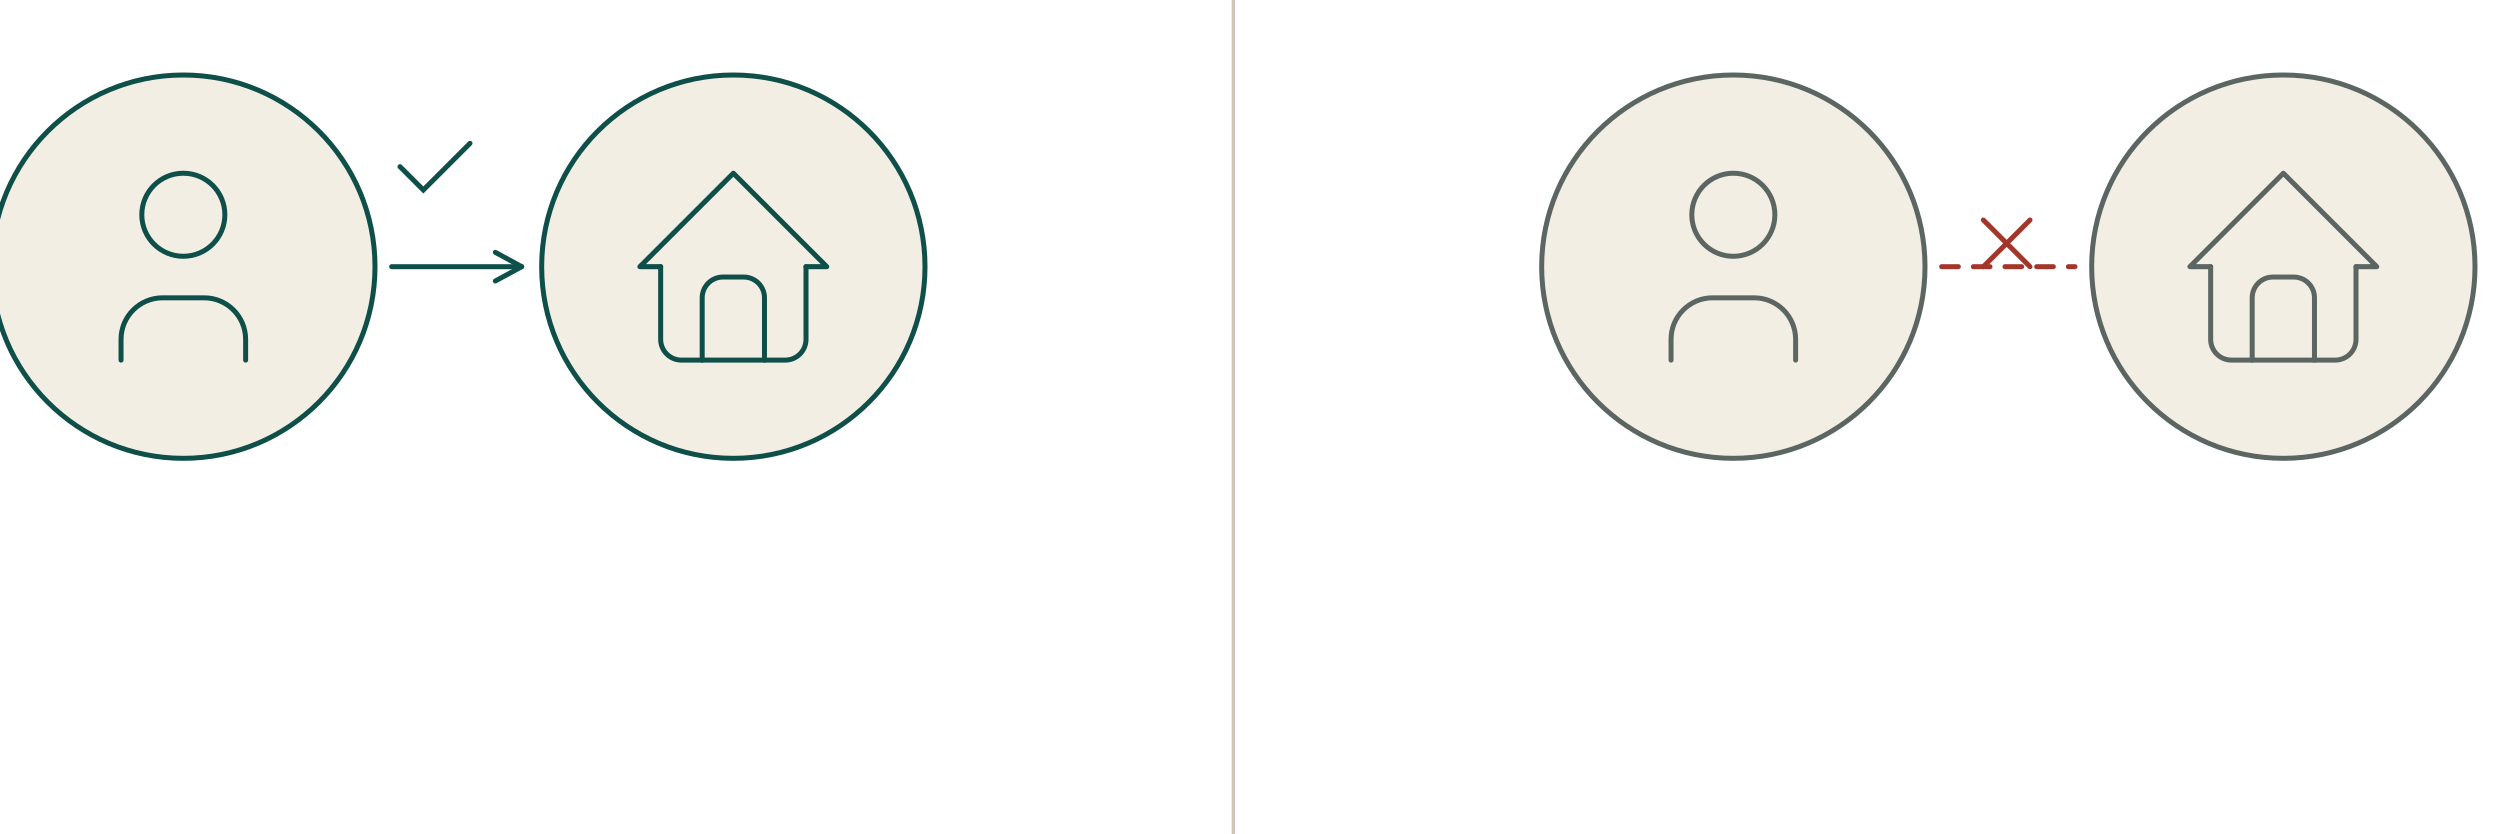
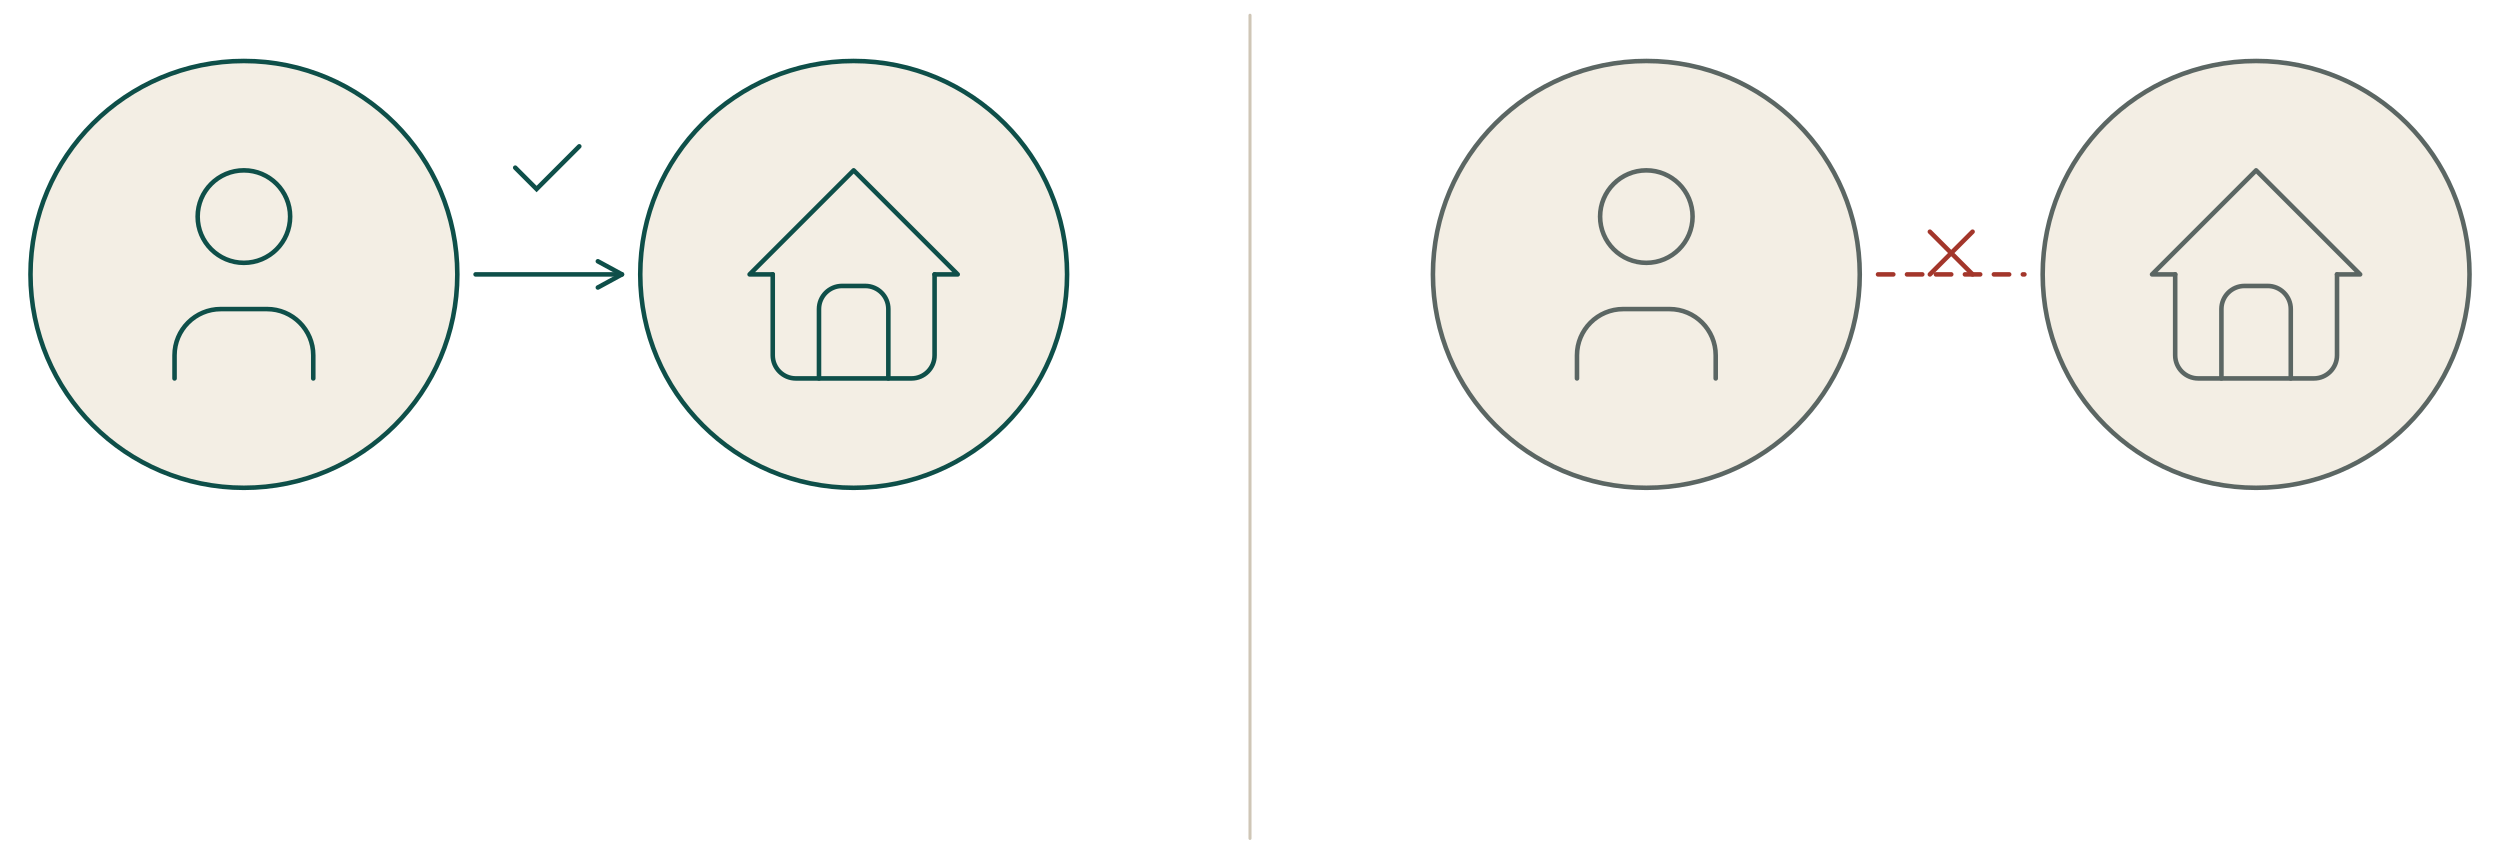
- <svg xmlns="http://www.w3.org/2000/svg" viewBox="220 400 1500 500" width="1500" height="500">
-   <circle cx="330" cy="560" r="115" fill="#F3EEE4" stroke="#0E4F49" stroke-width="3" />
-   <g transform="translate(255.25 485.25) scale(6.229167)" fill="none" stroke="#0E4F49" stroke-width="0.482" stroke-linecap="round" stroke-linejoin="round">
+ <svg xmlns="http://www.w3.org/2000/svg" viewBox="140 390 1640 560" width="1640" height="560">
+   <circle cx="300" cy="570" r="140" fill="#F3EEE4" stroke="#0E4F49" stroke-width="3" />
+   <g transform="translate(209 479) scale(7.583333)" fill="none" stroke="#0E4F49" stroke-width="0.396" stroke-linecap="round" stroke-linejoin="round">
    <path d="M8 7a4 4 0 1 0 8 0a4 4 0 0 0 -8 0" />
    <path d="M6 21v-2a4 4 0 0 1 4 -4h4a4 4 0 0 1 4 4v2" />
  </g>
-   <circle cx="660" cy="560" r="115" fill="#F3EEE4" stroke="#0E4F49" stroke-width="3" />
-   <g transform="translate(585.25 485.25) scale(6.229167)" fill="none" stroke="#0E4F49" stroke-width="0.482" stroke-linecap="round" stroke-linejoin="round">
+   <circle cx="700" cy="570" r="140" fill="#F3EEE4" stroke="#0E4F49" stroke-width="3" />
+   <g transform="translate(609 479) scale(7.583333)" fill="none" stroke="#0E4F49" stroke-width="0.396" stroke-linecap="round" stroke-linejoin="round">
    <path d="M5 12l-2 0l9 -9l9 9l-2 0" />
    <path d="M5 12v7a2 2 0 0 0 2 2h10a2 2 0 0 0 2 -2v-7" />
    <path d="M9 21v-6a2 2 0 0 1 2 -2h2a2 2 0 0 1 2 2v6" />
  </g>
-   <path d="M455 560 L533 560" stroke="#0E4F49" stroke-width="3" fill="none" stroke-linecap="round" />
-   <path d="M517.2 551.4 L533 560 L517.2 568.6" stroke="#0E4F49" stroke-width="3" fill="none" stroke-linecap="round" stroke-linejoin="round" />
-   <path d="M460 500 l14 14 l28 -28" stroke="#0E4F49" stroke-width="3" fill="none" stroke-linecap="round" />
-   <circle cx="1260" cy="560" r="115" fill="#F3EEE4" stroke="#5B6663" stroke-width="3" />
-   <g transform="translate(1185.25 485.25) scale(6.229167)" fill="none" stroke="#5B6663" stroke-width="0.482" stroke-linecap="round" stroke-linejoin="round">
+   <path d="M452 570 L548 570" stroke="#0E4F49" stroke-width="3" fill="none" stroke-linecap="round" />
+   <path d="M532.2 561.4 L548 570 L532.2 578.6" stroke="#0E4F49" stroke-width="3" fill="none" stroke-linecap="round" stroke-linejoin="round" />
+   <path d="M478 500 l14 14 l28 -28" stroke="#0E4F49" stroke-width="3" fill="none" stroke-linecap="round" />
+   <circle cx="1220" cy="570" r="140" fill="#F3EEE4" stroke="#5B6663" stroke-width="3" />
+   <g transform="translate(1129 479) scale(7.583333)" fill="none" stroke="#5B6663" stroke-width="0.396" stroke-linecap="round" stroke-linejoin="round">
    <path d="M8 7a4 4 0 1 0 8 0a4 4 0 0 0 -8 0" />
    <path d="M6 21v-2a4 4 0 0 1 4 -4h4a4 4 0 0 1 4 4v2" />
  </g>
-   <circle cx="1590" cy="560" r="115" fill="#F3EEE4" stroke="#5B6663" stroke-width="3" />
-   <g transform="translate(1515.25 485.25) scale(6.229167)" fill="none" stroke="#5B6663" stroke-width="0.482" stroke-linecap="round" stroke-linejoin="round">
+   <circle cx="1620" cy="570" r="140" fill="#F3EEE4" stroke="#5B6663" stroke-width="3" />
+   <g transform="translate(1529 479) scale(7.583333)" fill="none" stroke="#5B6663" stroke-width="0.396" stroke-linecap="round" stroke-linejoin="round">
    <path d="M5 12l-2 0l9 -9l9 9l-2 0" />
    <path d="M5 12v7a2 2 0 0 0 2 2h10a2 2 0 0 0 2 -2v-7" />
    <path d="M9 21v-6a2 2 0 0 1 2 -2h2a2 2 0 0 1 2 2v6" />
  </g>
-   <path d="M1385 560 H1465" stroke="#A3362B" stroke-width="3" fill="none" stroke-linecap="round" stroke-dasharray="10 9" />
-   <path d="M1410 532 l28 28 M1438 532 l-28 28" stroke="#A3362B" stroke-width="3" fill="none" stroke-linecap="round" />
-   <path d="M960 400 V900" stroke="#CFC6B6" stroke-width="2" fill="none" stroke-linecap="round" />
+   <path d="M1372 570 H1468" stroke="#A3362B" stroke-width="3" fill="none" stroke-linecap="round" stroke-dasharray="10 9" />
+   <path d="M1406 542 l28 28 M1434 542 l-28 28" stroke="#A3362B" stroke-width="3" fill="none" stroke-linecap="round" />
+   <path d="M960 400 V940" stroke="#CFC6B6" stroke-width="2" fill="none" stroke-linecap="round" />
</svg>
